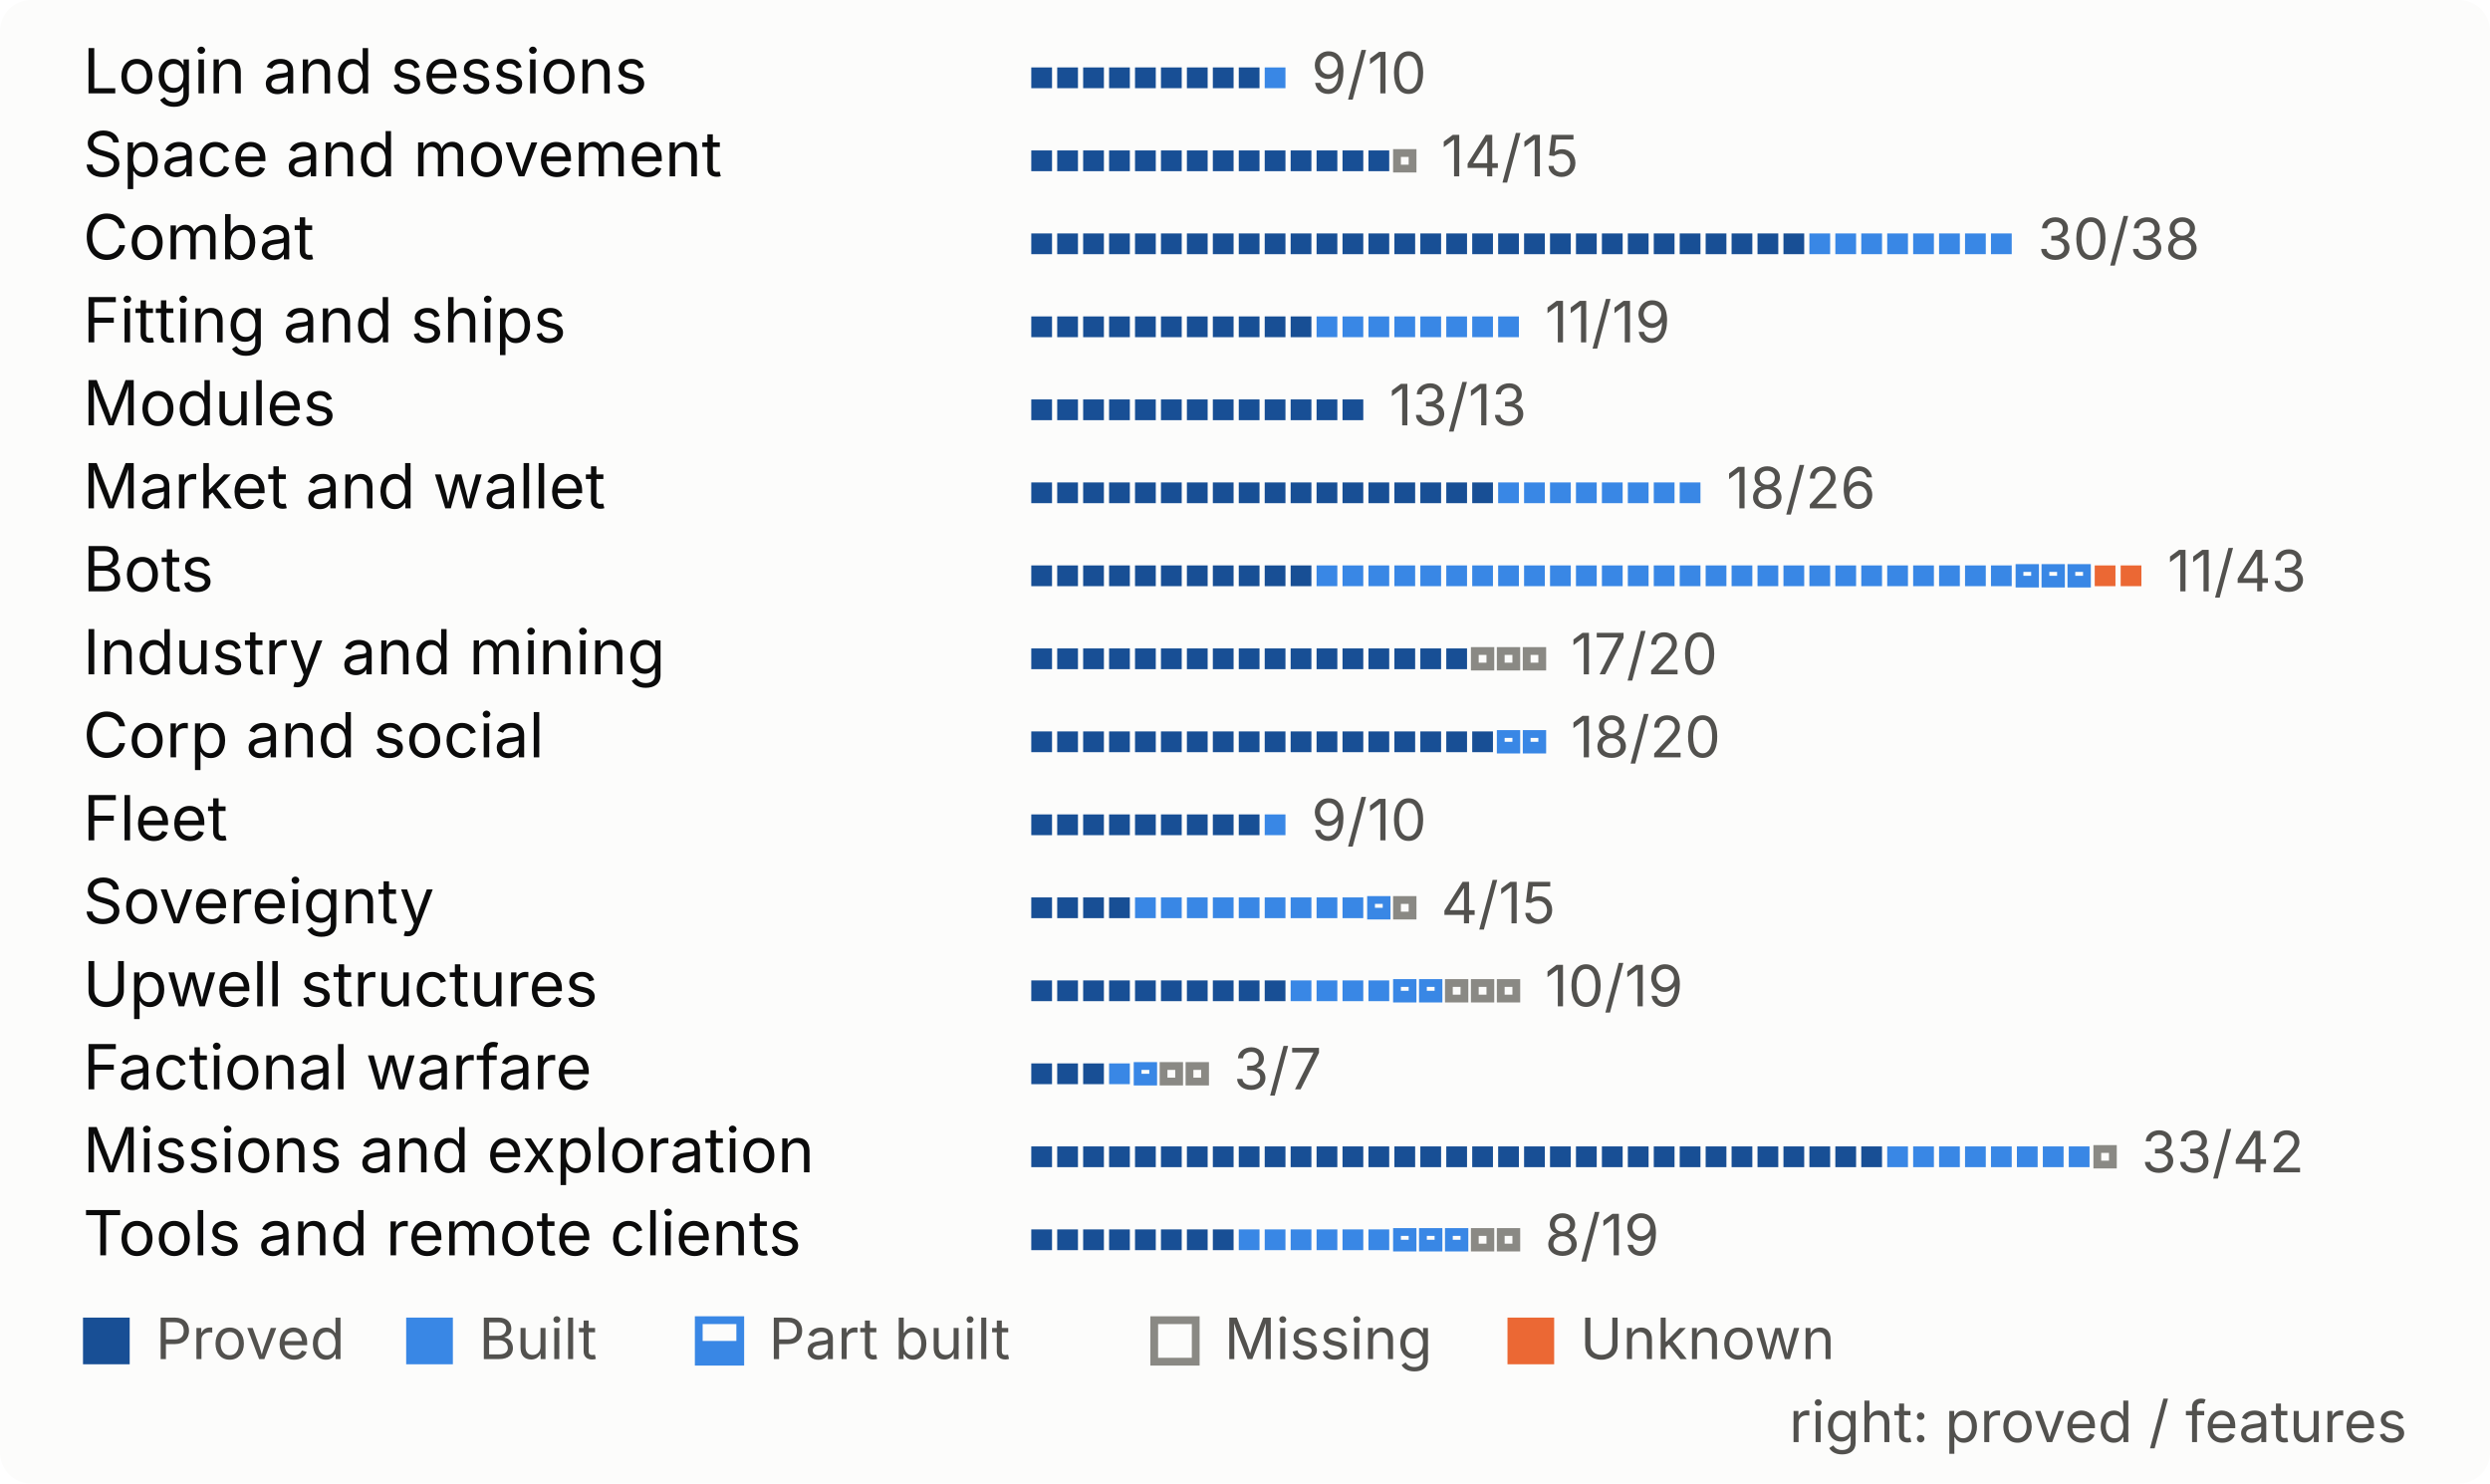
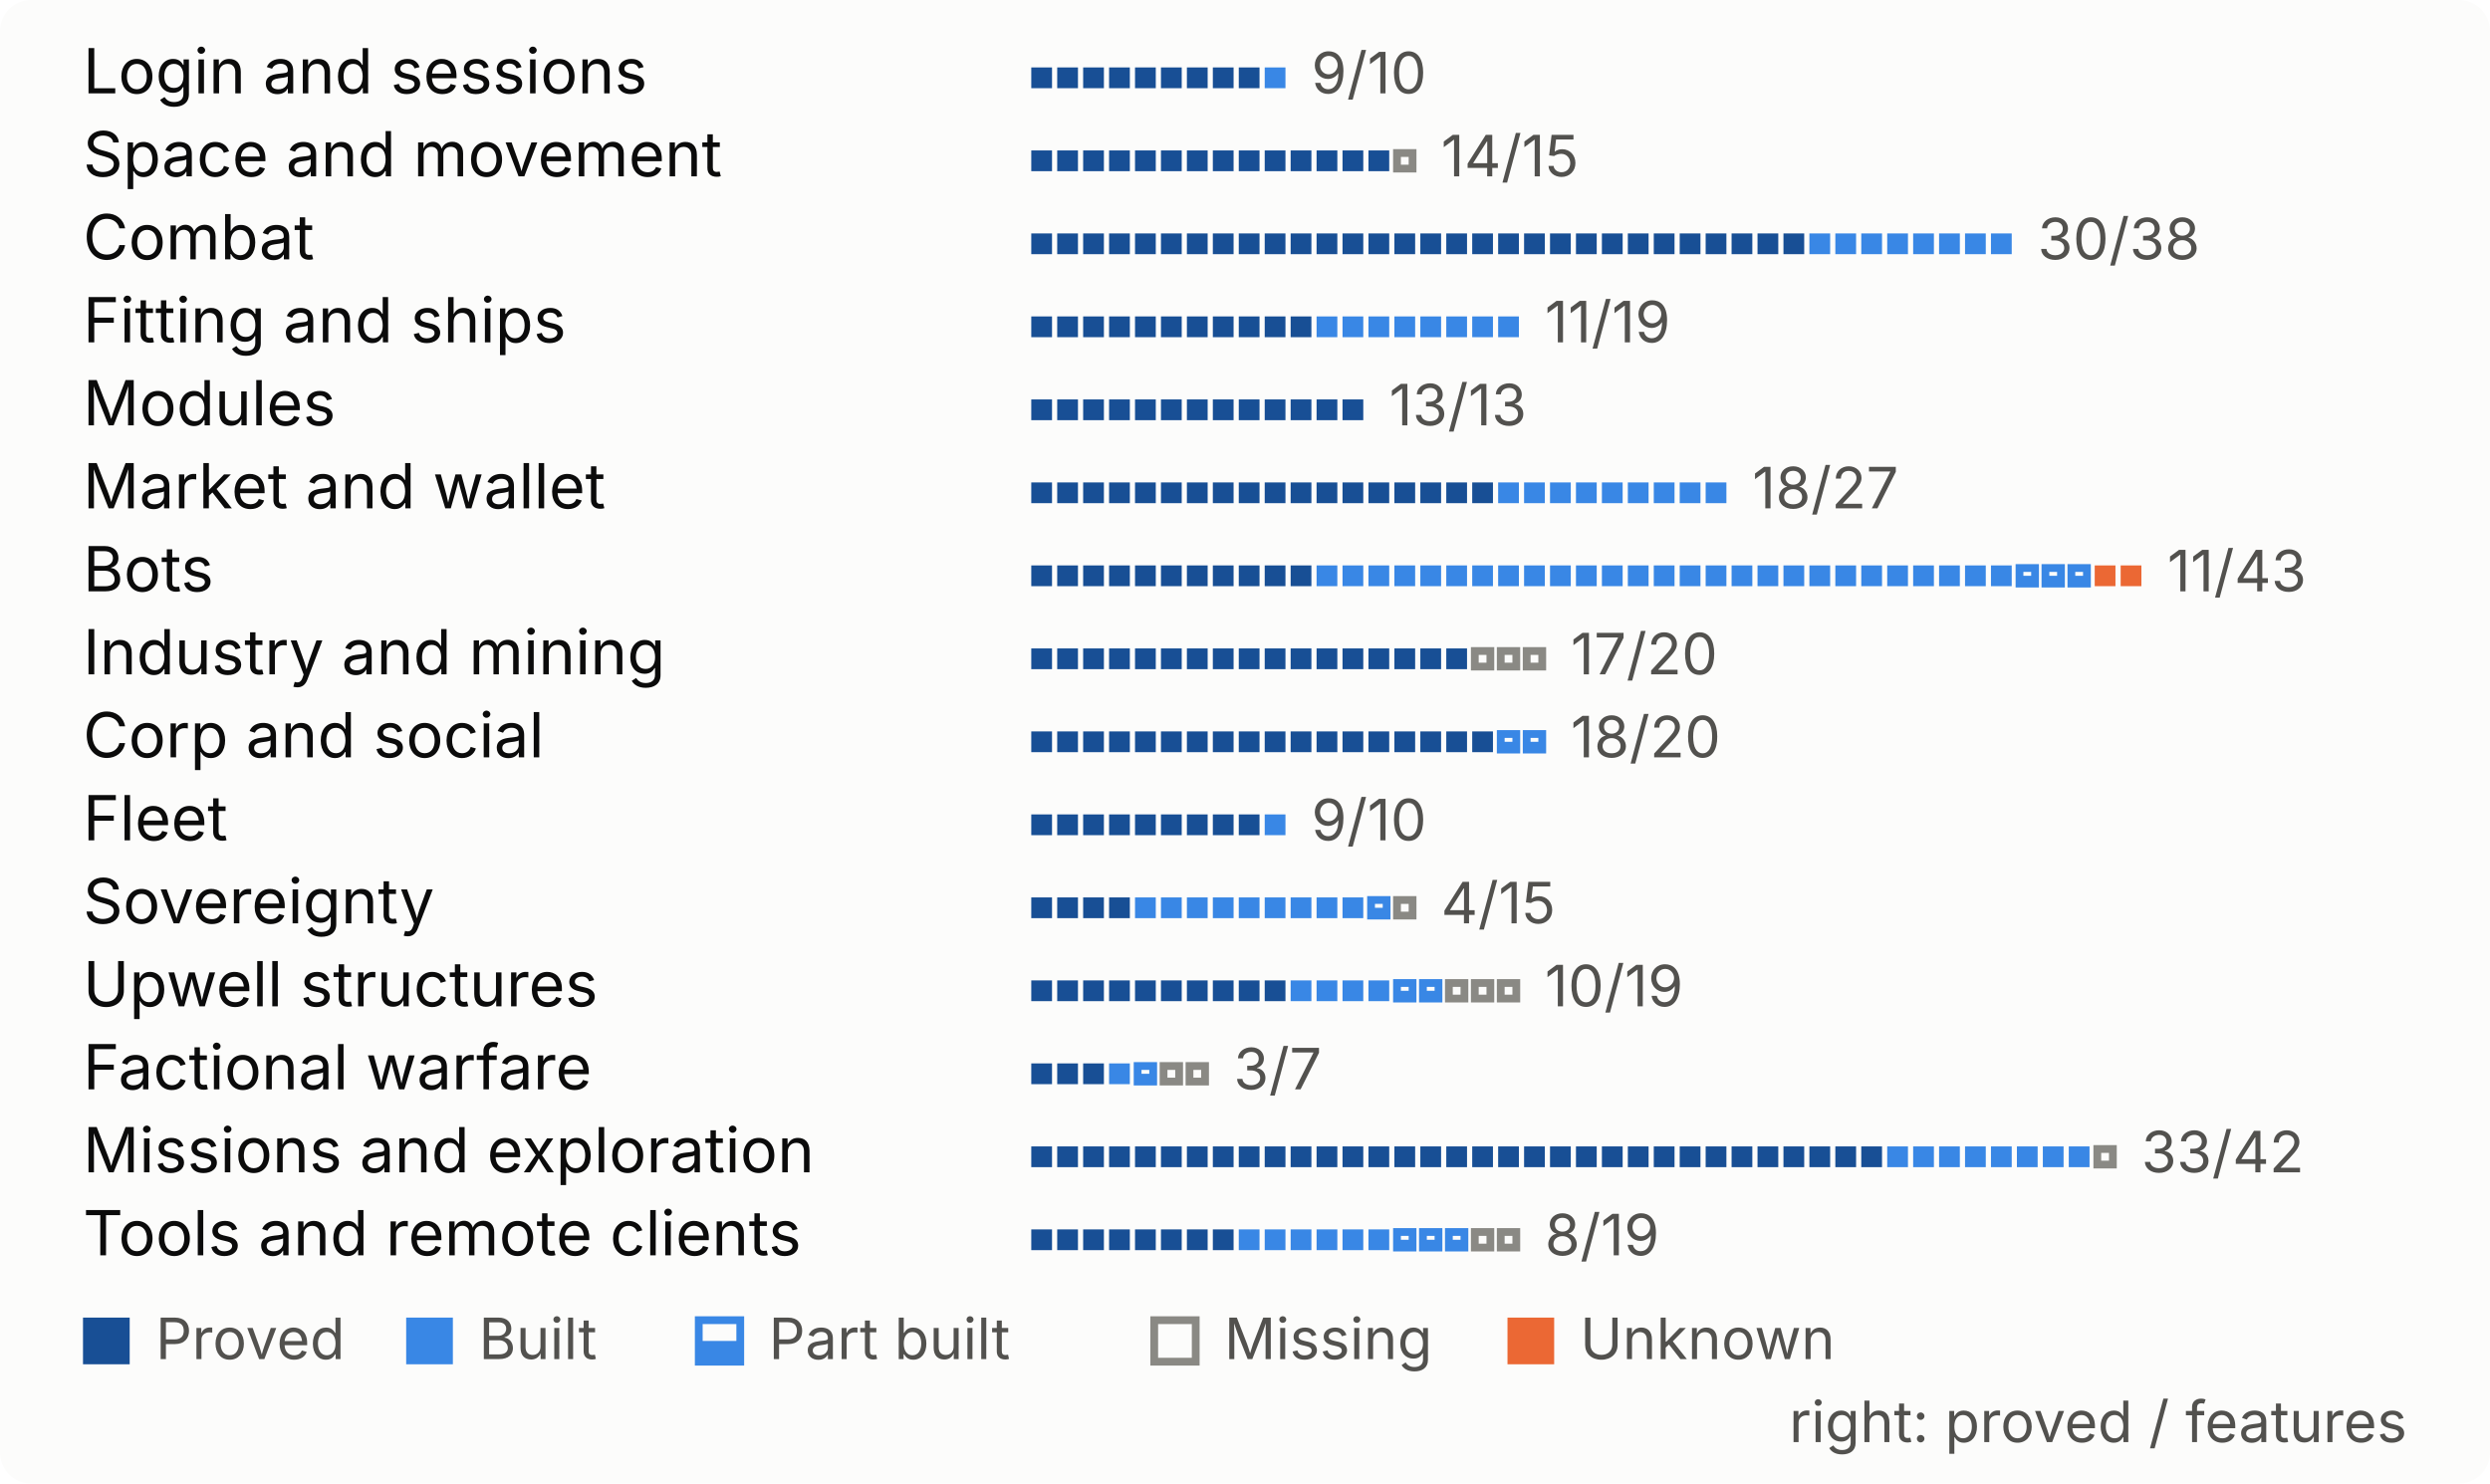
<svg xmlns="http://www.w3.org/2000/svg" width="480" height="286" viewBox="0 0 480 286" role="img" aria-label="Progress by system, one mark per feature">
  <style>
.bg{fill:#fcfcfb}.t{fill:#0b0b0b}.s{fill:#52514e}.rule{fill:#e1e0d9}
.proved{fill:#184f95}.built{fill:#3987e5}.unknown{fill:#eb6834}
.part-o{fill:none;stroke:#3987e5;stroke-width:1.5}.part-f{fill:#3987e5}
.missing{fill:none;stroke:#8a8984;stroke-width:1.5}
.pass{fill:#184f95}.fail{fill:#eb6834}.none{fill:none;stroke:#8a8984;stroke-width:1.5}
@media (prefers-color-scheme:dark){
.bg{fill:#1a1a19}.t{fill:#f0efec}.s{fill:#c3c2b7}.rule{fill:#383835}
.proved{fill:#86b6ef}.built{fill:#3987e5}.unknown{fill:#d95926}
.part-o{stroke:#3987e5}.part-f{fill:#3987e5}
.missing{stroke:#8d8c85}
.pass{fill:#86b6ef}.fail{fill:#d95926}.none{stroke:#8d8c85}
}
text{font-family:system-ui,-apple-system,"Segoe UI",sans-serif;font-size:12px}
.big{font-size:26px;font-weight:600}.b{font-weight:600}.xs{font-size:11px}
</style>
  <rect width="480" height="286" rx="6" class="bg" />
  <text x="16.0" y="18.0" class="t">Login and sessions</text>
  <rect x="198.8" y="13.0" width="4" height="4" class="proved" />
  <rect x="203.8" y="13.0" width="4" height="4" class="proved" />
  <rect x="208.8" y="13.0" width="4" height="4" class="proved" />
  <rect x="213.8" y="13.0" width="4" height="4" class="proved" />
  <rect x="218.8" y="13.0" width="4" height="4" class="proved" />
  <rect x="223.8" y="13.0" width="4" height="4" class="proved" />
  <rect x="228.8" y="13.0" width="4" height="4" class="proved" />
  <rect x="233.8" y="13.0" width="4" height="4" class="proved" />
  <rect x="238.8" y="13.0" width="4" height="4" class="proved" />
  <rect x="243.8" y="13.0" width="4" height="4" class="built" />
  <text x="252.8" y="18.0" class="s xs">9/10</text>
  <text x="16.0" y="34.0" class="t">Space and movement</text>
  <rect x="198.8" y="29.0" width="4" height="4" class="proved" />
  <rect x="203.8" y="29.0" width="4" height="4" class="proved" />
  <rect x="208.8" y="29.0" width="4" height="4" class="proved" />
  <rect x="213.8" y="29.0" width="4" height="4" class="proved" />
  <rect x="218.8" y="29.0" width="4" height="4" class="proved" />
  <rect x="223.8" y="29.0" width="4" height="4" class="proved" />
  <rect x="228.8" y="29.0" width="4" height="4" class="proved" />
  <rect x="233.8" y="29.0" width="4" height="4" class="proved" />
  <rect x="238.8" y="29.0" width="4" height="4" class="proved" />
  <rect x="243.8" y="29.0" width="4" height="4" class="proved" />
  <rect x="248.8" y="29.0" width="4" height="4" class="proved" />
  <rect x="253.8" y="29.0" width="4" height="4" class="proved" />
  <rect x="258.8" y="29.0" width="4" height="4" class="proved" />
  <rect x="263.8" y="29.0" width="4" height="4" class="proved" />
  <rect x="269.3" y="29.5" width="3" height="3" fill="none" class="missing" />
  <text x="277.8" y="34.0" class="s xs">14/15</text>
  <text x="16.0" y="50.0" class="t">Combat</text>
  <rect x="198.8" y="45.0" width="4" height="4" class="proved" />
  <rect x="203.8" y="45.0" width="4" height="4" class="proved" />
  <rect x="208.8" y="45.0" width="4" height="4" class="proved" />
  <rect x="213.8" y="45.0" width="4" height="4" class="proved" />
  <rect x="218.8" y="45.0" width="4" height="4" class="proved" />
  <rect x="223.8" y="45.0" width="4" height="4" class="proved" />
  <rect x="228.8" y="45.0" width="4" height="4" class="proved" />
  <rect x="233.8" y="45.0" width="4" height="4" class="proved" />
  <rect x="238.8" y="45.0" width="4" height="4" class="proved" />
  <rect x="243.8" y="45.0" width="4" height="4" class="proved" />
  <rect x="248.8" y="45.0" width="4" height="4" class="proved" />
  <rect x="253.8" y="45.0" width="4" height="4" class="proved" />
  <rect x="258.8" y="45.0" width="4" height="4" class="proved" />
  <rect x="263.8" y="45.0" width="4" height="4" class="proved" />
  <rect x="268.8" y="45.0" width="4" height="4" class="proved" />
  <rect x="273.8" y="45.0" width="4" height="4" class="proved" />
  <rect x="278.8" y="45.0" width="4" height="4" class="proved" />
  <rect x="283.8" y="45.0" width="4" height="4" class="proved" />
  <rect x="288.8" y="45.0" width="4" height="4" class="proved" />
  <rect x="293.8" y="45.0" width="4" height="4" class="proved" />
  <rect x="298.8" y="45.0" width="4" height="4" class="proved" />
  <rect x="303.8" y="45.0" width="4" height="4" class="proved" />
  <rect x="308.8" y="45.0" width="4" height="4" class="proved" />
  <rect x="313.8" y="45.0" width="4" height="4" class="proved" />
  <rect x="318.8" y="45.0" width="4" height="4" class="proved" />
  <rect x="323.8" y="45.0" width="4" height="4" class="proved" />
  <rect x="328.8" y="45.0" width="4" height="4" class="proved" />
  <rect x="333.8" y="45.0" width="4" height="4" class="proved" />
  <rect x="338.8" y="45.0" width="4" height="4" class="proved" />
  <rect x="343.8" y="45.0" width="4" height="4" class="proved" />
  <rect x="348.8" y="45.0" width="4" height="4" class="built" />
  <rect x="353.8" y="45.0" width="4" height="4" class="built" />
  <rect x="358.8" y="45.0" width="4" height="4" class="built" />
  <rect x="363.8" y="45.0" width="4" height="4" class="built" />
  <rect x="368.8" y="45.0" width="4" height="4" class="built" />
  <rect x="373.8" y="45.0" width="4" height="4" class="built" />
  <rect x="378.8" y="45.0" width="4" height="4" class="built" />
  <rect x="383.8" y="45.0" width="4" height="4" class="built" />
  <text x="392.8" y="50.0" class="s xs">30/38</text>
  <text x="16.0" y="66.0" class="t">Fitting and ships</text>
  <rect x="198.8" y="61.0" width="4" height="4" class="proved" />
  <rect x="203.8" y="61.0" width="4" height="4" class="proved" />
  <rect x="208.8" y="61.0" width="4" height="4" class="proved" />
  <rect x="213.8" y="61.0" width="4" height="4" class="proved" />
  <rect x="218.8" y="61.0" width="4" height="4" class="proved" />
  <rect x="223.8" y="61.0" width="4" height="4" class="proved" />
  <rect x="228.8" y="61.0" width="4" height="4" class="proved" />
  <rect x="233.8" y="61.0" width="4" height="4" class="proved" />
  <rect x="238.8" y="61.0" width="4" height="4" class="proved" />
  <rect x="243.8" y="61.0" width="4" height="4" class="proved" />
  <rect x="248.8" y="61.0" width="4" height="4" class="proved" />
  <rect x="253.8" y="61.0" width="4" height="4" class="built" />
  <rect x="258.8" y="61.0" width="4" height="4" class="built" />
  <rect x="263.8" y="61.0" width="4" height="4" class="built" />
  <rect x="268.8" y="61.0" width="4" height="4" class="built" />
  <rect x="273.8" y="61.0" width="4" height="4" class="built" />
  <rect x="278.8" y="61.0" width="4" height="4" class="built" />
  <rect x="283.8" y="61.0" width="4" height="4" class="built" />
  <rect x="288.8" y="61.0" width="4" height="4" class="built" />
  <text x="297.8" y="66.0" class="s xs">11/19</text>
  <text x="16.0" y="82.0" class="t">Modules</text>
  <rect x="198.8" y="77.0" width="4" height="4" class="proved" />
  <rect x="203.8" y="77.0" width="4" height="4" class="proved" />
  <rect x="208.8" y="77.0" width="4" height="4" class="proved" />
  <rect x="213.8" y="77.0" width="4" height="4" class="proved" />
  <rect x="218.8" y="77.0" width="4" height="4" class="proved" />
  <rect x="223.8" y="77.0" width="4" height="4" class="proved" />
  <rect x="228.8" y="77.0" width="4" height="4" class="proved" />
  <rect x="233.8" y="77.0" width="4" height="4" class="proved" />
  <rect x="238.8" y="77.0" width="4" height="4" class="proved" />
  <rect x="243.8" y="77.0" width="4" height="4" class="proved" />
  <rect x="248.8" y="77.0" width="4" height="4" class="proved" />
  <rect x="253.8" y="77.0" width="4" height="4" class="proved" />
  <rect x="258.8" y="77.0" width="4" height="4" class="proved" />
  <text x="267.8" y="82.0" class="s xs">13/13</text>
  <text x="16.0" y="98.0" class="t">Market and wallet</text>
  <rect x="198.8" y="93.0" width="4" height="4" class="proved" />
  <rect x="203.8" y="93.0" width="4" height="4" class="proved" />
  <rect x="208.8" y="93.0" width="4" height="4" class="proved" />
  <rect x="213.8" y="93.0" width="4" height="4" class="proved" />
  <rect x="218.8" y="93.0" width="4" height="4" class="proved" />
  <rect x="223.8" y="93.0" width="4" height="4" class="proved" />
  <rect x="228.8" y="93.0" width="4" height="4" class="proved" />
  <rect x="233.8" y="93.0" width="4" height="4" class="proved" />
  <rect x="238.8" y="93.0" width="4" height="4" class="proved" />
  <rect x="243.8" y="93.0" width="4" height="4" class="proved" />
  <rect x="248.8" y="93.0" width="4" height="4" class="proved" />
  <rect x="253.8" y="93.0" width="4" height="4" class="proved" />
  <rect x="258.8" y="93.0" width="4" height="4" class="proved" />
  <rect x="263.8" y="93.0" width="4" height="4" class="proved" />
  <rect x="268.8" y="93.0" width="4" height="4" class="proved" />
  <rect x="273.8" y="93.0" width="4" height="4" class="proved" />
  <rect x="278.8" y="93.0" width="4" height="4" class="proved" />
  <rect x="283.8" y="93.0" width="4" height="4" class="proved" />
  <rect x="288.8" y="93.0" width="4" height="4" class="built" />
  <rect x="293.8" y="93.0" width="4" height="4" class="built" />
  <rect x="298.8" y="93.0" width="4" height="4" class="built" />
  <rect x="303.8" y="93.0" width="4" height="4" class="built" />
  <rect x="308.8" y="93.0" width="4" height="4" class="built" />
  <rect x="313.8" y="93.0" width="4" height="4" class="built" />
  <rect x="318.8" y="93.0" width="4" height="4" class="built" />
  <rect x="323.8" y="93.0" width="4" height="4" class="built" />
-   <text x="332.8" y="98.0" class="s xs">18/26</text>
+   <rect x="328.8" y="93.0" width="4" height="4" class="built" />
+   <text x="337.8" y="98.0" class="s xs">18/27</text>
  <text x="16.0" y="114.0" class="t">Bots</text>
  <rect x="198.8" y="109.0" width="4" height="4" class="proved" />
  <rect x="203.8" y="109.0" width="4" height="4" class="proved" />
  <rect x="208.8" y="109.0" width="4" height="4" class="proved" />
  <rect x="213.8" y="109.0" width="4" height="4" class="proved" />
  <rect x="218.8" y="109.0" width="4" height="4" class="proved" />
  <rect x="223.8" y="109.0" width="4" height="4" class="proved" />
  <rect x="228.8" y="109.0" width="4" height="4" class="proved" />
  <rect x="233.8" y="109.0" width="4" height="4" class="proved" />
  <rect x="238.8" y="109.0" width="4" height="4" class="proved" />
  <rect x="243.8" y="109.0" width="4" height="4" class="proved" />
  <rect x="248.8" y="109.0" width="4" height="4" class="proved" />
  <rect x="253.8" y="109.0" width="4" height="4" class="built" />
  <rect x="258.8" y="109.0" width="4" height="4" class="built" />
  <rect x="263.8" y="109.0" width="4" height="4" class="built" />
  <rect x="268.8" y="109.0" width="4" height="4" class="built" />
  <rect x="273.8" y="109.0" width="4" height="4" class="built" />
  <rect x="278.8" y="109.0" width="4" height="4" class="built" />
  <rect x="283.8" y="109.0" width="4" height="4" class="built" />
  <rect x="288.8" y="109.0" width="4" height="4" class="built" />
  <rect x="293.8" y="109.0" width="4" height="4" class="built" />
  <rect x="298.8" y="109.0" width="4" height="4" class="built" />
  <rect x="303.8" y="109.0" width="4" height="4" class="built" />
  <rect x="308.8" y="109.0" width="4" height="4" class="built" />
  <rect x="313.8" y="109.0" width="4" height="4" class="built" />
  <rect x="318.8" y="109.0" width="4" height="4" class="built" />
  <rect x="323.8" y="109.0" width="4" height="4" class="built" />
  <rect x="328.8" y="109.0" width="4" height="4" class="built" />
  <rect x="333.8" y="109.0" width="4" height="4" class="built" />
  <rect x="338.8" y="109.0" width="4" height="4" class="built" />
  <rect x="343.8" y="109.0" width="4" height="4" class="built" />
  <rect x="348.8" y="109.0" width="4" height="4" class="built" />
  <rect x="353.8" y="109.0" width="4" height="4" class="built" />
  <rect x="358.8" y="109.0" width="4" height="4" class="built" />
  <rect x="363.8" y="109.0" width="4" height="4" class="built" />
  <rect x="368.8" y="109.0" width="4" height="4" class="built" />
  <rect x="373.8" y="109.0" width="4" height="4" class="built" />
  <rect x="378.8" y="109.0" width="4" height="4" class="built" />
  <rect x="383.8" y="109.0" width="4" height="4" class="built" />
  <rect x="389.3" y="109.5" width="3" height="3" fill="none" class="part-o" />
  <rect x="388.8" y="111.0" width="4" height="2.0" class="part-f" />
  <rect x="394.3" y="109.5" width="3" height="3" fill="none" class="part-o" />
  <rect x="393.8" y="111.0" width="4" height="2.0" class="part-f" />
  <rect x="399.3" y="109.5" width="3" height="3" fill="none" class="part-o" />
  <rect x="398.8" y="111.0" width="4" height="2.0" class="part-f" />
  <rect x="403.8" y="109.0" width="4" height="4" class="unknown" />
  <rect x="408.8" y="109.0" width="4" height="4" class="unknown" />
  <text x="417.8" y="114.0" class="s xs">11/43</text>
  <text x="16.0" y="130.0" class="t">Industry and mining</text>
  <rect x="198.8" y="125.0" width="4" height="4" class="proved" />
  <rect x="203.8" y="125.0" width="4" height="4" class="proved" />
  <rect x="208.8" y="125.0" width="4" height="4" class="proved" />
  <rect x="213.8" y="125.0" width="4" height="4" class="proved" />
  <rect x="218.8" y="125.0" width="4" height="4" class="proved" />
  <rect x="223.8" y="125.0" width="4" height="4" class="proved" />
  <rect x="228.8" y="125.0" width="4" height="4" class="proved" />
  <rect x="233.8" y="125.0" width="4" height="4" class="proved" />
  <rect x="238.8" y="125.0" width="4" height="4" class="proved" />
  <rect x="243.8" y="125.0" width="4" height="4" class="proved" />
  <rect x="248.8" y="125.0" width="4" height="4" class="proved" />
  <rect x="253.8" y="125.0" width="4" height="4" class="proved" />
  <rect x="258.8" y="125.0" width="4" height="4" class="proved" />
  <rect x="263.8" y="125.0" width="4" height="4" class="proved" />
  <rect x="268.8" y="125.0" width="4" height="4" class="proved" />
  <rect x="273.8" y="125.0" width="4" height="4" class="proved" />
  <rect x="278.8" y="125.0" width="4" height="4" class="proved" />
  <rect x="284.3" y="125.5" width="3" height="3" fill="none" class="missing" />
  <rect x="289.3" y="125.5" width="3" height="3" fill="none" class="missing" />
  <rect x="294.3" y="125.5" width="3" height="3" fill="none" class="missing" />
  <text x="302.8" y="130.0" class="s xs">17/20</text>
  <text x="16.0" y="146.0" class="t">Corp and social</text>
  <rect x="198.8" y="141.0" width="4" height="4" class="proved" />
  <rect x="203.8" y="141.0" width="4" height="4" class="proved" />
  <rect x="208.8" y="141.0" width="4" height="4" class="proved" />
  <rect x="213.8" y="141.0" width="4" height="4" class="proved" />
  <rect x="218.8" y="141.0" width="4" height="4" class="proved" />
  <rect x="223.8" y="141.0" width="4" height="4" class="proved" />
  <rect x="228.8" y="141.0" width="4" height="4" class="proved" />
  <rect x="233.8" y="141.0" width="4" height="4" class="proved" />
  <rect x="238.8" y="141.0" width="4" height="4" class="proved" />
  <rect x="243.8" y="141.0" width="4" height="4" class="proved" />
  <rect x="248.8" y="141.0" width="4" height="4" class="proved" />
  <rect x="253.8" y="141.0" width="4" height="4" class="proved" />
  <rect x="258.8" y="141.0" width="4" height="4" class="proved" />
  <rect x="263.8" y="141.0" width="4" height="4" class="proved" />
  <rect x="268.8" y="141.0" width="4" height="4" class="proved" />
  <rect x="273.8" y="141.0" width="4" height="4" class="proved" />
  <rect x="278.8" y="141.0" width="4" height="4" class="proved" />
  <rect x="283.8" y="141.0" width="4" height="4" class="proved" />
  <rect x="289.3" y="141.5" width="3" height="3" fill="none" class="part-o" />
  <rect x="288.8" y="143.0" width="4" height="2.0" class="part-f" />
  <rect x="294.3" y="141.5" width="3" height="3" fill="none" class="part-o" />
  <rect x="293.8" y="143.0" width="4" height="2.0" class="part-f" />
  <text x="302.8" y="146.0" class="s xs">18/20</text>
  <text x="16.0" y="162.0" class="t">Fleet</text>
  <rect x="198.8" y="157.0" width="4" height="4" class="proved" />
  <rect x="203.8" y="157.0" width="4" height="4" class="proved" />
  <rect x="208.8" y="157.0" width="4" height="4" class="proved" />
  <rect x="213.8" y="157.0" width="4" height="4" class="proved" />
  <rect x="218.8" y="157.0" width="4" height="4" class="proved" />
  <rect x="223.8" y="157.0" width="4" height="4" class="proved" />
  <rect x="228.8" y="157.0" width="4" height="4" class="proved" />
  <rect x="233.8" y="157.0" width="4" height="4" class="proved" />
  <rect x="238.8" y="157.0" width="4" height="4" class="proved" />
  <rect x="243.8" y="157.0" width="4" height="4" class="built" />
  <text x="252.8" y="162.0" class="s xs">9/10</text>
  <text x="16.0" y="178.0" class="t">Sovereignty</text>
  <rect x="198.8" y="173.0" width="4" height="4" class="proved" />
  <rect x="203.8" y="173.0" width="4" height="4" class="proved" />
  <rect x="208.8" y="173.0" width="4" height="4" class="proved" />
  <rect x="213.8" y="173.0" width="4" height="4" class="proved" />
  <rect x="218.8" y="173.0" width="4" height="4" class="built" />
  <rect x="223.8" y="173.0" width="4" height="4" class="built" />
  <rect x="228.8" y="173.0" width="4" height="4" class="built" />
  <rect x="233.8" y="173.0" width="4" height="4" class="built" />
  <rect x="238.8" y="173.0" width="4" height="4" class="built" />
  <rect x="243.8" y="173.0" width="4" height="4" class="built" />
  <rect x="248.8" y="173.0" width="4" height="4" class="built" />
  <rect x="253.8" y="173.0" width="4" height="4" class="built" />
  <rect x="258.8" y="173.0" width="4" height="4" class="built" />
  <rect x="264.3" y="173.5" width="3" height="3" fill="none" class="part-o" />
  <rect x="263.8" y="175.0" width="4" height="2.0" class="part-f" />
  <rect x="269.3" y="173.5" width="3" height="3" fill="none" class="missing" />
  <text x="277.8" y="178.0" class="s xs">4/15</text>
  <text x="16.0" y="194.0" class="t">Upwell structures</text>
  <rect x="198.8" y="189.0" width="4" height="4" class="proved" />
  <rect x="203.8" y="189.0" width="4" height="4" class="proved" />
  <rect x="208.8" y="189.0" width="4" height="4" class="proved" />
  <rect x="213.8" y="189.0" width="4" height="4" class="proved" />
  <rect x="218.8" y="189.0" width="4" height="4" class="proved" />
  <rect x="223.8" y="189.0" width="4" height="4" class="proved" />
  <rect x="228.8" y="189.0" width="4" height="4" class="proved" />
  <rect x="233.8" y="189.0" width="4" height="4" class="proved" />
  <rect x="238.8" y="189.0" width="4" height="4" class="proved" />
  <rect x="243.8" y="189.0" width="4" height="4" class="proved" />
  <rect x="248.8" y="189.0" width="4" height="4" class="built" />
  <rect x="253.8" y="189.0" width="4" height="4" class="built" />
  <rect x="258.8" y="189.0" width="4" height="4" class="built" />
  <rect x="263.8" y="189.0" width="4" height="4" class="built" />
  <rect x="269.3" y="189.5" width="3" height="3" fill="none" class="part-o" />
  <rect x="268.8" y="191.0" width="4" height="2.0" class="part-f" />
  <rect x="274.3" y="189.5" width="3" height="3" fill="none" class="part-o" />
  <rect x="273.8" y="191.0" width="4" height="2.0" class="part-f" />
  <rect x="279.3" y="189.5" width="3" height="3" fill="none" class="missing" />
  <rect x="284.3" y="189.5" width="3" height="3" fill="none" class="missing" />
  <rect x="289.3" y="189.5" width="3" height="3" fill="none" class="missing" />
  <text x="297.8" y="194.0" class="s xs">10/19</text>
  <text x="16.0" y="210.0" class="t">Factional warfare</text>
  <rect x="198.8" y="205.0" width="4" height="4" class="proved" />
  <rect x="203.8" y="205.0" width="4" height="4" class="proved" />
  <rect x="208.8" y="205.0" width="4" height="4" class="proved" />
  <rect x="213.8" y="205.0" width="4" height="4" class="built" />
  <rect x="219.3" y="205.5" width="3" height="3" fill="none" class="part-o" />
  <rect x="218.8" y="207.0" width="4" height="2.0" class="part-f" />
  <rect x="224.3" y="205.5" width="3" height="3" fill="none" class="missing" />
  <rect x="229.3" y="205.5" width="3" height="3" fill="none" class="missing" />
  <text x="237.8" y="210.0" class="s xs">3/7</text>
  <text x="16.0" y="226.0" class="t">Missions and exploration</text>
  <rect x="198.8" y="221.0" width="4" height="4" class="proved" />
  <rect x="203.8" y="221.0" width="4" height="4" class="proved" />
  <rect x="208.8" y="221.0" width="4" height="4" class="proved" />
  <rect x="213.8" y="221.0" width="4" height="4" class="proved" />
  <rect x="218.8" y="221.0" width="4" height="4" class="proved" />
  <rect x="223.8" y="221.0" width="4" height="4" class="proved" />
  <rect x="228.8" y="221.0" width="4" height="4" class="proved" />
  <rect x="233.8" y="221.0" width="4" height="4" class="proved" />
  <rect x="238.8" y="221.0" width="4" height="4" class="proved" />
  <rect x="243.8" y="221.0" width="4" height="4" class="proved" />
  <rect x="248.8" y="221.0" width="4" height="4" class="proved" />
  <rect x="253.8" y="221.0" width="4" height="4" class="proved" />
  <rect x="258.8" y="221.0" width="4" height="4" class="proved" />
  <rect x="263.8" y="221.0" width="4" height="4" class="proved" />
  <rect x="268.8" y="221.0" width="4" height="4" class="proved" />
  <rect x="273.8" y="221.0" width="4" height="4" class="proved" />
  <rect x="278.8" y="221.0" width="4" height="4" class="proved" />
  <rect x="283.8" y="221.0" width="4" height="4" class="proved" />
  <rect x="288.8" y="221.0" width="4" height="4" class="proved" />
  <rect x="293.8" y="221.0" width="4" height="4" class="proved" />
  <rect x="298.8" y="221.0" width="4" height="4" class="proved" />
  <rect x="303.8" y="221.0" width="4" height="4" class="proved" />
  <rect x="308.8" y="221.0" width="4" height="4" class="proved" />
  <rect x="313.8" y="221.0" width="4" height="4" class="proved" />
  <rect x="318.8" y="221.0" width="4" height="4" class="proved" />
  <rect x="323.8" y="221.0" width="4" height="4" class="proved" />
  <rect x="328.8" y="221.0" width="4" height="4" class="proved" />
  <rect x="333.8" y="221.0" width="4" height="4" class="proved" />
  <rect x="338.8" y="221.0" width="4" height="4" class="proved" />
  <rect x="343.8" y="221.0" width="4" height="4" class="proved" />
  <rect x="348.8" y="221.0" width="4" height="4" class="proved" />
  <rect x="353.8" y="221.0" width="4" height="4" class="proved" />
  <rect x="358.8" y="221.0" width="4" height="4" class="proved" />
  <rect x="363.8" y="221.0" width="4" height="4" class="built" />
  <rect x="368.8" y="221.0" width="4" height="4" class="built" />
  <rect x="373.8" y="221.0" width="4" height="4" class="built" />
  <rect x="378.8" y="221.0" width="4" height="4" class="built" />
  <rect x="383.8" y="221.0" width="4" height="4" class="built" />
  <rect x="388.8" y="221.0" width="4" height="4" class="built" />
  <rect x="393.8" y="221.0" width="4" height="4" class="built" />
  <rect x="398.8" y="221.0" width="4" height="4" class="built" />
  <rect x="404.3" y="221.5" width="3" height="3" fill="none" class="missing" />
  <text x="412.8" y="226.0" class="s xs">33/42</text>
  <text x="16.0" y="242.0" class="t">Tools and remote clients</text>
  <rect x="198.8" y="237.0" width="4" height="4" class="proved" />
  <rect x="203.8" y="237.0" width="4" height="4" class="proved" />
  <rect x="208.8" y="237.0" width="4" height="4" class="proved" />
  <rect x="213.8" y="237.0" width="4" height="4" class="proved" />
  <rect x="218.8" y="237.0" width="4" height="4" class="proved" />
  <rect x="223.8" y="237.0" width="4" height="4" class="proved" />
  <rect x="228.8" y="237.0" width="4" height="4" class="proved" />
  <rect x="233.8" y="237.0" width="4" height="4" class="proved" />
  <rect x="238.8" y="237.0" width="4" height="4" class="built" />
  <rect x="243.8" y="237.0" width="4" height="4" class="built" />
  <rect x="248.8" y="237.0" width="4" height="4" class="built" />
  <rect x="253.8" y="237.0" width="4" height="4" class="built" />
  <rect x="258.8" y="237.0" width="4" height="4" class="built" />
  <rect x="263.8" y="237.0" width="4" height="4" class="built" />
  <rect x="269.3" y="237.5" width="3" height="3" fill="none" class="part-o" />
  <rect x="268.8" y="239.0" width="4" height="2.0" class="part-f" />
  <rect x="274.3" y="237.5" width="3" height="3" fill="none" class="part-o" />
  <rect x="273.8" y="239.0" width="4" height="2.0" class="part-f" />
  <rect x="279.3" y="237.5" width="3" height="3" fill="none" class="part-o" />
  <rect x="278.8" y="239.0" width="4" height="2.0" class="part-f" />
  <rect x="284.3" y="237.5" width="3" height="3" fill="none" class="missing" />
  <rect x="289.3" y="237.5" width="3" height="3" fill="none" class="missing" />
  <text x="297.8" y="242.0" class="s xs">8/19</text>
  <rect x="16.0" y="254.0" width="9" height="9" class="proved" />
  <text x="30.0" y="262.0" class="s xs">Proved</text>
  <rect x="78.3" y="254.0" width="9" height="9" class="built" />
  <text x="92.3" y="262.0" class="s xs">Built</text>
  <rect x="134.7" y="254.5" width="8" height="8" fill="none" class="part-o" />
  <rect x="134.2" y="258.5" width="9" height="4.5" class="part-f" />
  <text x="148.2" y="262.0" class="s xs">Part built</text>
  <rect x="222.5" y="254.5" width="8" height="8" fill="none" class="missing" />
  <text x="236.0" y="262.0" class="s xs">Missing</text>
  <rect x="290.6" y="254.0" width="9" height="9" class="unknown" />
  <text x="304.6" y="262.0" class="s xs">Unknown</text>
  <text x="464.0" y="278.0" class="s xs" text-anchor="end">right: proved / features</text>
</svg>
